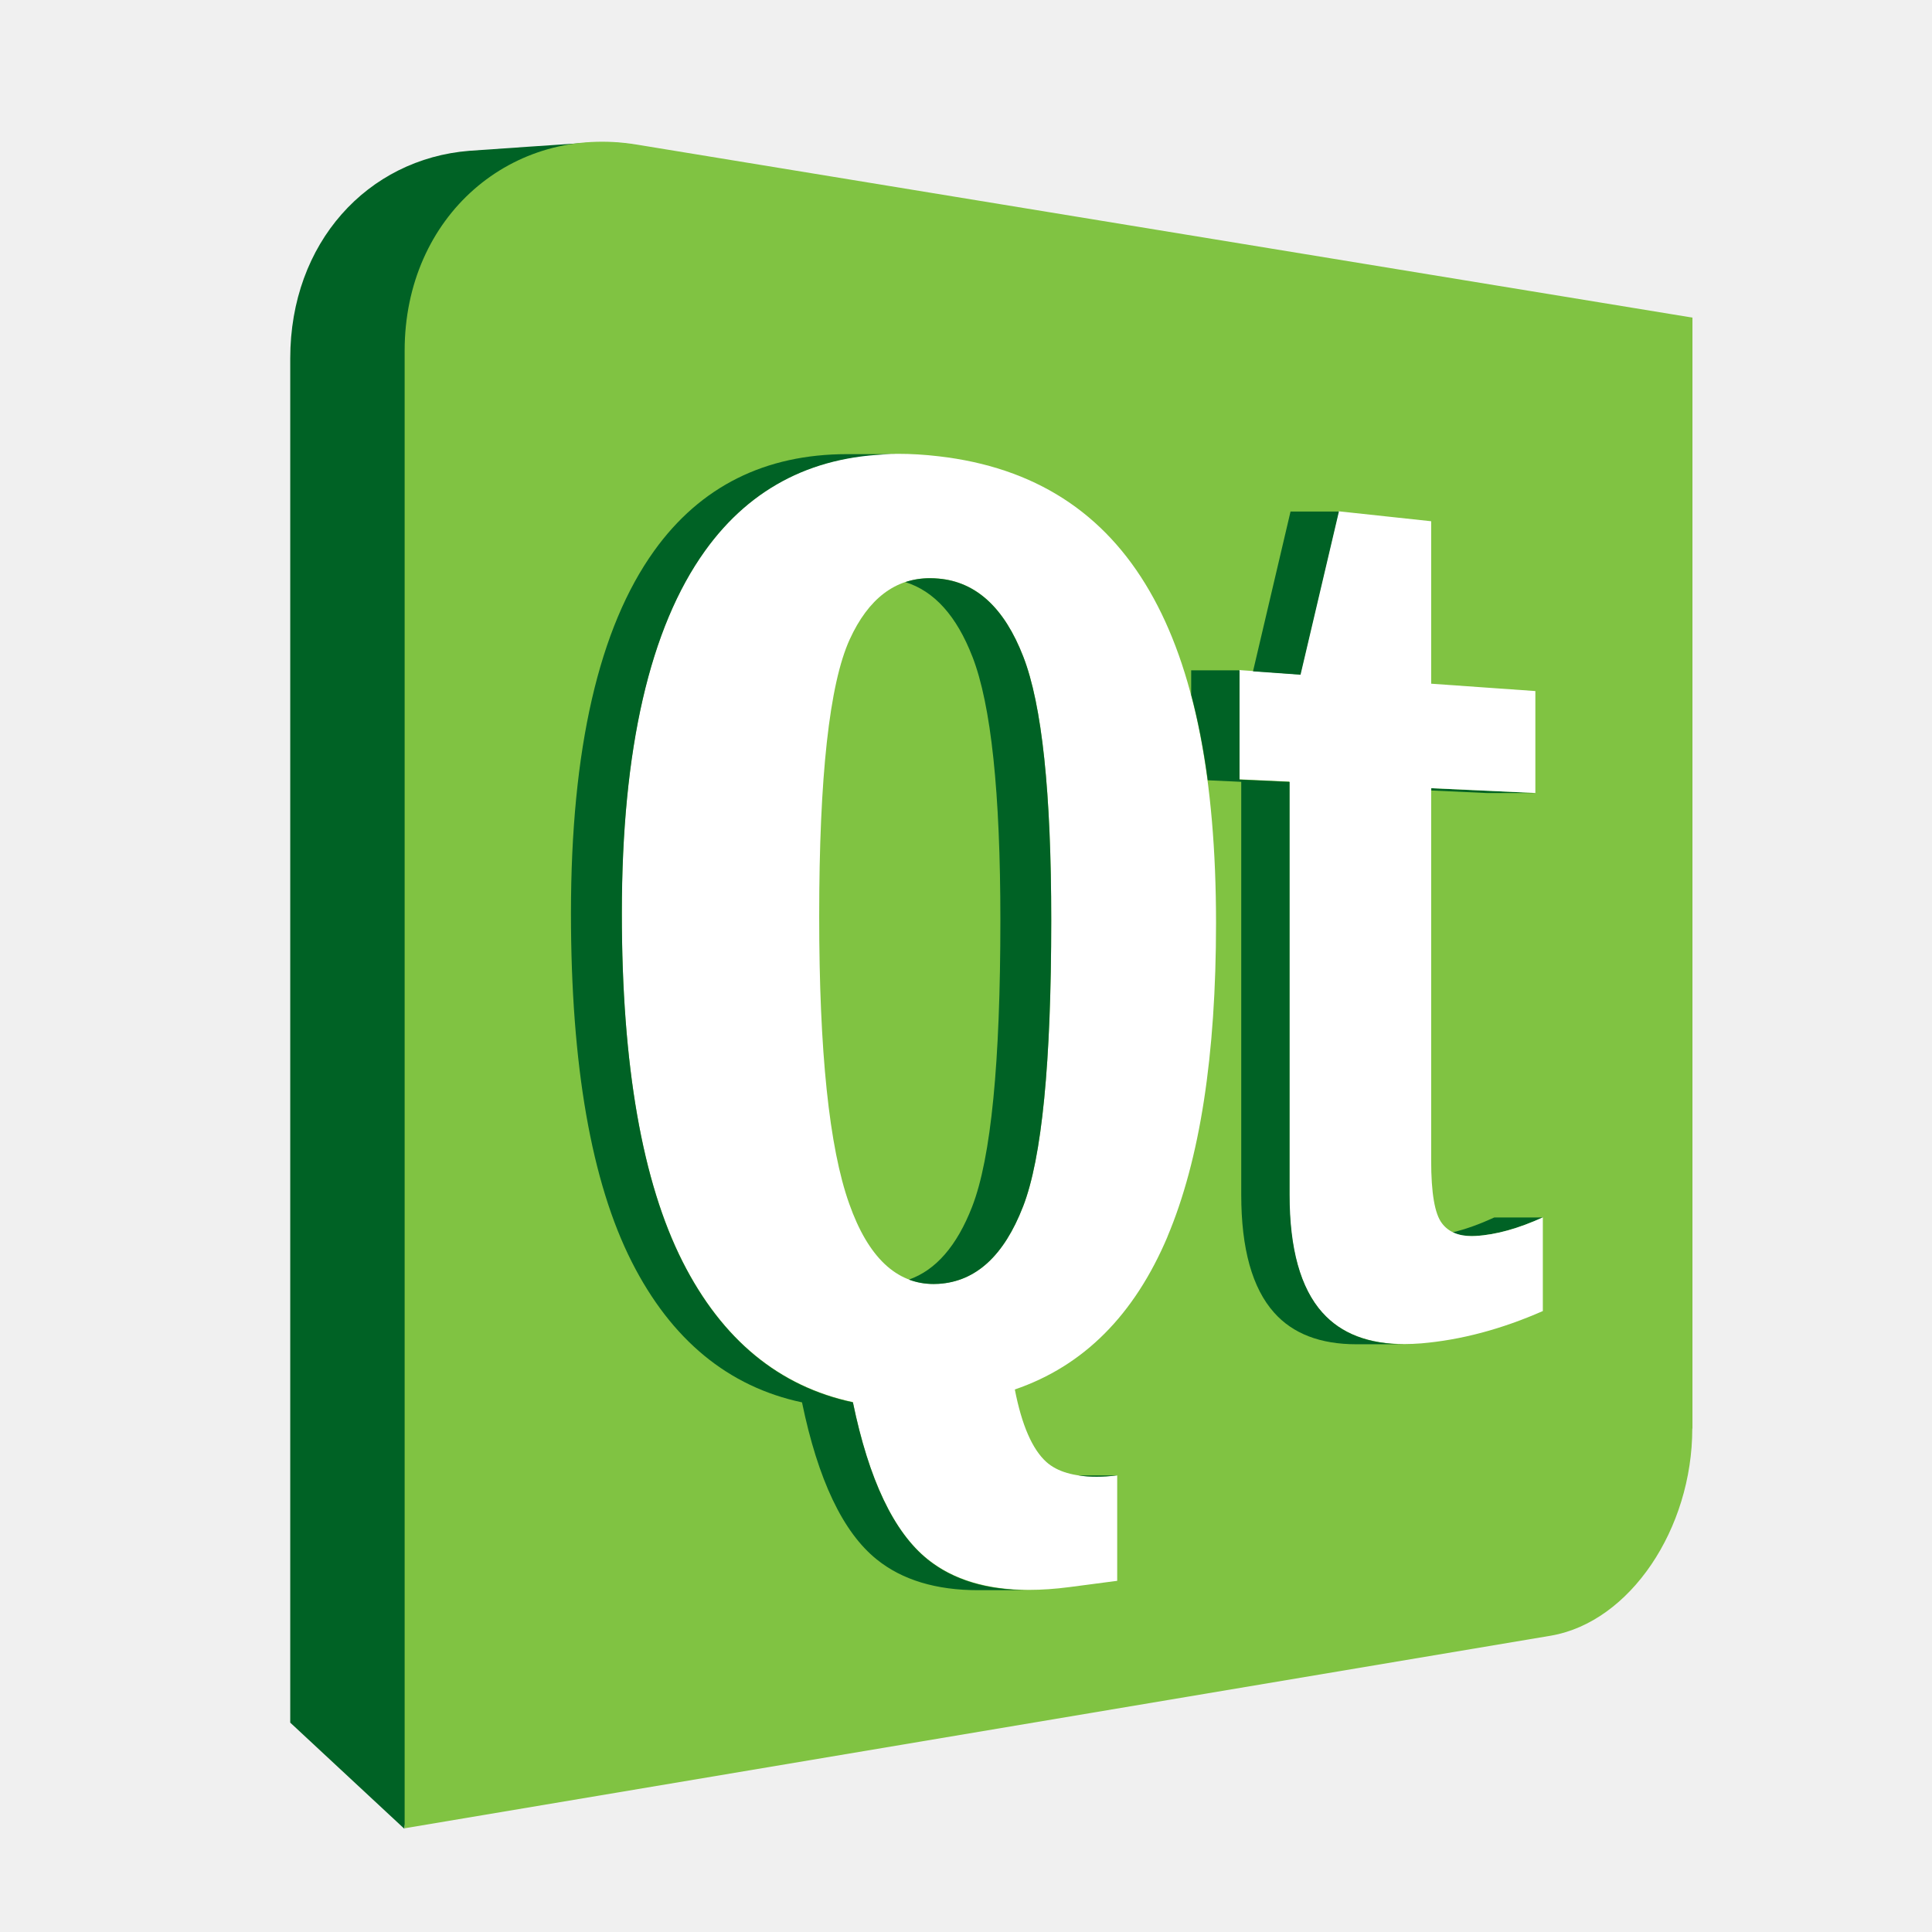
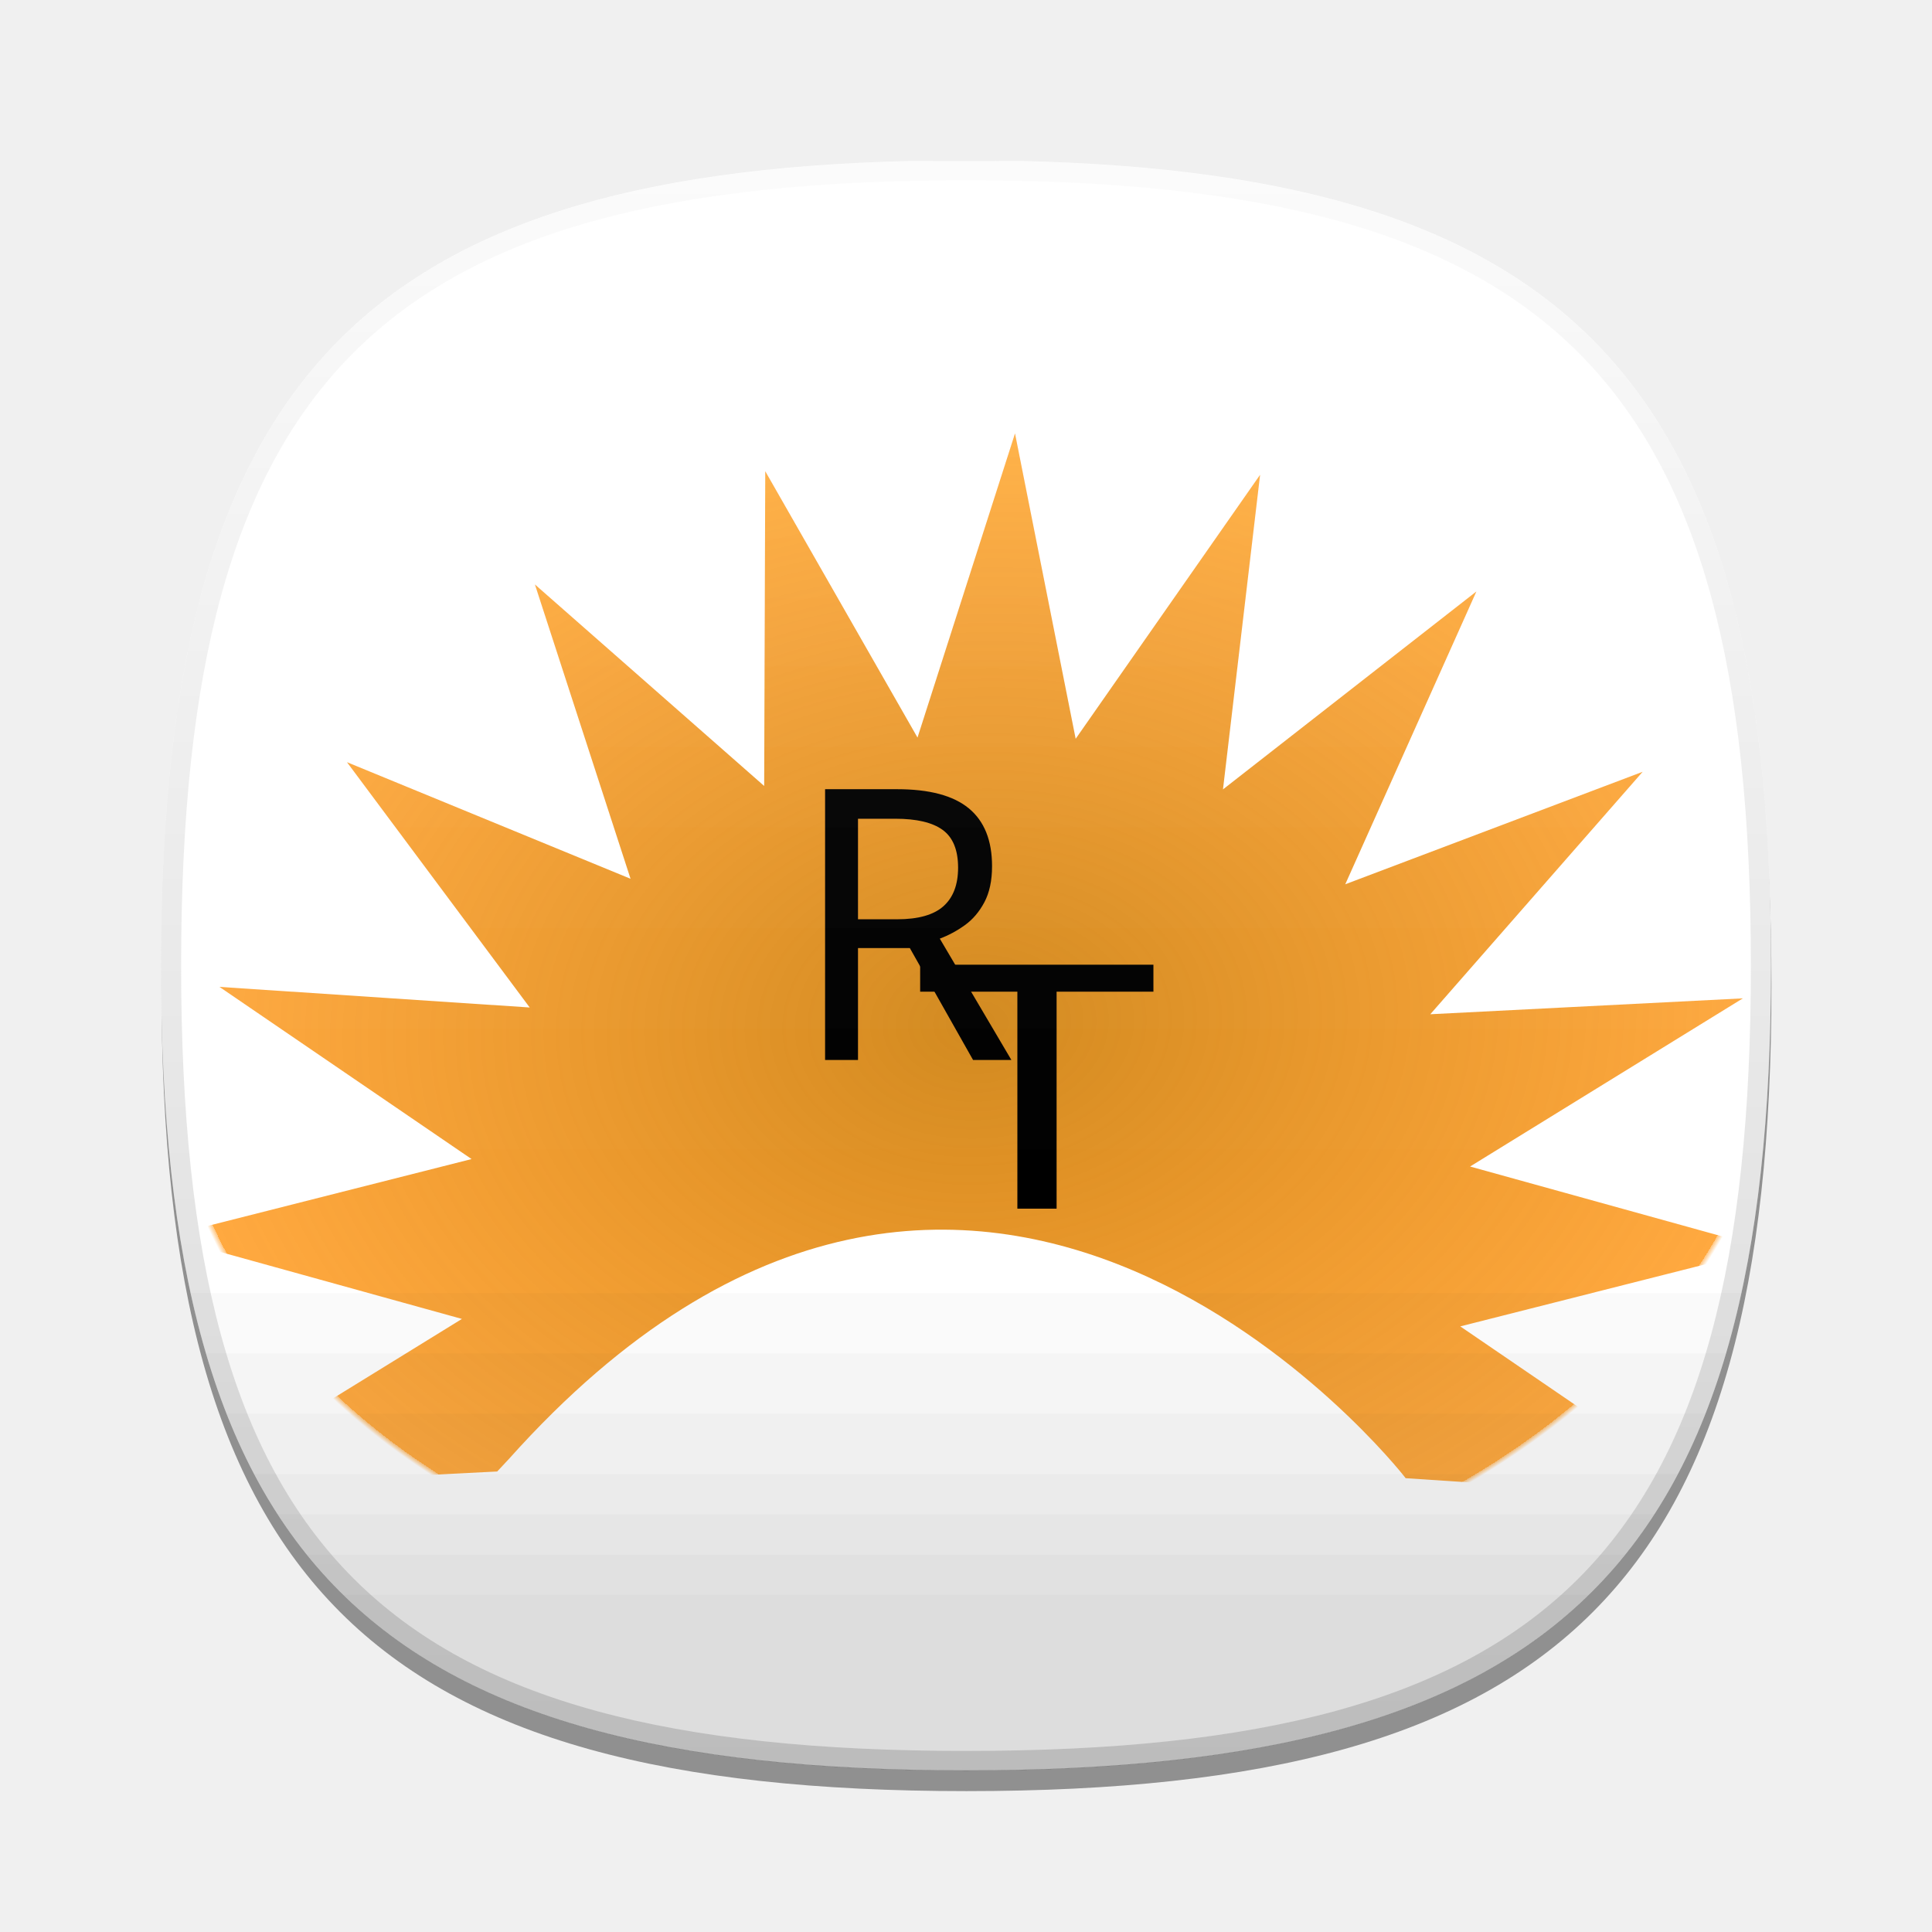
- <svg xmlns="http://www.w3.org/2000/svg" height="44px" version="1.1" viewBox="0 0 44 44" width="44px" x="0px" y="0px" id="svg2">
-   <defs id="defs16">
-     </defs>
-   <g transform="matrix(0.1830878,0,0,0.1830878,6.610095,3.23852)" id="g3">
-     <path d="M 43.09,0.359 C 40.94,0.004 38.84,-0.082 36.81,0.078 31.968,0.395 27.123,0.736 22.28,1.07 9.62,2.082 0,12.5 0,26.89 l 0,169.7 14.19,13.2 28.87,-209.42 0.03,-0.011 z" style="fill:#006225" id="path5" />
-     <path d="m 174.4,160 c 0,12.5 -7.75,24.07 -17.57,25.77 L 14.23,209.73 V 25.93 C 14.23,9.21 27.57,-2.27 43.12,0.3 l 131.3,21.52 v 138.2 z" style="fill:#80c342" id="path7" />
-     <path d="m 154.9,80.96 -12.96,-0.598 0,0.278 6.945,0.32 6.016,0 z" style="fill:#006225" id="path11" />
-     <path d="m 144.6,135.6 c 0.66,0.328 1.43,0.476 2.351,0.476 0.161,0 0.329,-0.004 0.497,-0.016 2.55,-0.148 5.32,-0.933 8.343,-2.308 h -6.015 c -1.821,0.832 -3.532,1.457 -5.176,1.848 z" style="fill:#006225" id="path13" />
-     <path id="path17" style="fill:#ffffff" d="m 91.15,132.4 c 2.351,-6.051 3.511,-17.91 3.511,-35.62 0,-15.89 -1.148,-26.82 -3.484,-32.81 -2.336,-6.027 -5.832,-9.281 -10.52,-9.691 -0.359,-0.031 -0.714,-0.051 -1.058,-0.051 -4.34,0 -7.68,2.535 -10.01,7.625 -2.52,5.543 -3.793,17.04 -3.793,34.44 0,16.82 1.238,28.75 3.734,35.75 2.356,6.672 5.879,9.976 10.5,9.976 0.207,0 0.41,-0.008 0.621,-0.019 4.633,-0.293 8.121,-3.496 10.49,-9.602 m 17.98,3.75 c -4.117,9.707 -10.39,16.06 -18.99,19 0.867,4.449 2.176,7.441 3.922,9.019 1.351,1.211 3.433,1.821 6.222,1.821 0.805,0 1.668,-0.055 2.59,-0.157 v 13.12 l -5.961,0.782 c -1.758,0.23 -3.426,0.343 -5.004,0.343 -5.218,0 -9.445,-1.265 -12.62,-3.824 -4.207,-3.379 -7.308,-9.894 -9.297,-19.54 -9.136,-1.945 -16.26,-7.754 -21.19,-17.5 -5.004,-9.902 -7.551,-24.39 -7.551,-43.34 0,-20.43 3.484,-35.51 10.34,-45.07 5.789,-8.07 13.86,-12.04 24.02,-12.04 1.629,0 3.309,0.102 5.043,0.305 11.95,1.375 20.62,7.016 26.26,16.79 5.535,9.562 8.254,23.27 8.254,41.26 0,16.48 -2,29.45 -6.043,39.02 z M 130.4,45.91 l 11.52,1.238 0,20.21 12.96,0.914 0,12.68 -12.96,-0.598 0,46.33 c 0,4.032 0.445,6.625 1.34,7.789 0.8,1.067 2.046,1.594 3.71,1.594 0.161,0 0.329,-0.004 0.497,-0.016 2.55,-0.148 5.32,-0.933 8.343,-2.308 v 11.65 c -5.136,2.258 -10.18,3.598 -15.12,4.02 -0.718,0.055 -1.41,0.086 -2.078,0.086 -4.48,0 -7.906,-1.301 -10.25,-3.934 -2.73,-3.051 -4.09,-7.949 -4.09,-14.67 V 79.535 L 118.046,79.25 V 65.66 l 7.586,0.547 4.773,-20.3 z" />
-     <path d="m 100.3,166 c 0.809,0 1.672,-0.055 2.59,-0.157 H 98.054 C 98.73,165.949 99.507,166 100.3,166 z" style="fill:#006225" id="path19" />
-     <path id="path21" style="fill:#006225" d="m 84.85,63.98 c 2.336,5.997 3.484,16.92 3.484,32.81 0,17.7 -1.16,29.57 -3.512,35.62 -1.894,4.879 -4.527,7.902 -7.863,9.07 0.965,0.368 1.992,0.551 3.078,0.551 0.207,0 0.41,-0.008 0.621,-0.019 4.633,-0.293 8.121,-3.496 10.49,-9.602 2.351,-6.051 3.511,-17.91 3.511,-35.62 0,-15.89 -1.148,-26.82 -3.484,-32.81 -2.336,-6.027 -5.832,-9.281 -10.52,-9.691 -0.359,-0.031 -0.714,-0.051 -1.058,-0.051 -1.09,0 -2.117,0.16 -3.082,0.481 h -0.004 c 3.601,1.121 6.379,4.215 8.336,9.261 z m -2.344,114.3 c -0.113,-0.05 -0.227,-0.105 -0.336,-0.16 -0.012,-0.004 -0.023,-0.012 -0.035,-0.015 -0.102,-0.051 -0.207,-0.106 -0.309,-0.157 -0.019,-0.011 -0.039,-0.019 -0.058,-0.031 -0.09,-0.051 -0.184,-0.098 -0.278,-0.148 -0.027,-0.016 -0.054,-0.036 -0.086,-0.051 -0.082,-0.043 -0.164,-0.09 -0.242,-0.137 -0.039,-0.023 -0.078,-0.047 -0.113,-0.07 -0.07,-0.039 -0.145,-0.082 -0.215,-0.125 -0.047,-0.031 -0.094,-0.059 -0.14,-0.09 -0.059,-0.039 -0.118,-0.074 -0.176,-0.113 -0.059,-0.039 -0.114,-0.075 -0.168,-0.114 -0.051,-0.031 -0.102,-0.066 -0.149,-0.097 -0.066,-0.047 -0.132,-0.094 -0.195,-0.137 -0.039,-0.027 -0.078,-0.055 -0.113,-0.082 -0.078,-0.055 -0.153,-0.113 -0.231,-0.172 -0.023,-0.016 -0.05,-0.035 -0.078,-0.055 -0.098,-0.078 -0.199,-0.156 -0.297,-0.234 -4.207,-3.379 -7.308,-9.894 -9.297,-19.54 -9.136,-1.945 -16.26,-7.754 -21.19,-17.5 -5.004,-9.902 -7.551,-24.39 -7.551,-43.34 0,-20.43 3.484,-35.51 10.34,-45.07 5.789,-8.07 13.86,-12.04 24.02,-12.04 h -6.351 c -10.15,0.008 -18.22,3.977 -24,12.04 -6.855,9.563 -10.34,24.64 -10.34,45.07 0,18.95 2.547,33.44 7.551,43.34 4.934,9.75 12.05,15.56 21.19,17.5 1.989,9.641 5.09,16.16 9.297,19.54 3.176,2.559 7.403,3.824 12.62,3.824 0.098,0 0.199,0 0.297,-0.004 h 5.539 c -3.406,-0.05 -6.383,-0.66 -8.906,-1.828 L 82.498,178.28 z M 128.4,145.6 c -2.73,-3.051 -4.09,-7.949 -4.09,-14.67 V 79.57 l -6.226,-0.285 v -13.59 h -6.016 v 3.035 c 0.871,3.273 1.555,6.82 2.063,10.64 l 4.164,0.192 v 51.36 c 0,6.723 1.367,11.62 4.09,14.67 2.343,2.633 5.765,3.934 10.25,3.934 h 6.015 c -4.48,0 -7.906,-1.301 -10.25,-3.934 z m 2.043,-99.66 -6.016,0 -4.668,19.88 5.911,0.422 4.773,-20.3 z" />
+ <svg xmlns="http://www.w3.org/2000/svg" xmlns:ns1="http://www.openswatchbook.org/uri/2009/osb" xmlns:xlink="http://www.w3.org/1999/xlink" version="1.1" id="ORANGE_BACKGROUNDS" x="0px" y="0px" width="96" height="96" viewBox="0 0 96 96" enable-background="new 0 0 96 96" xml:space="preserve" style="display:inline">
+   <defs id="defs3067">
+     <linearGradient id="linearGradient5113" ns1:paint="solid">
+       <stop style="stop-color:#64af2d;stop-opacity:1;" offset="0" id="stop5115" />
+     </linearGradient>
+     <linearGradient id="RED_x2F_ORANGE_5_2_-8" gradientUnits="userSpaceOnUse" x1="47.999" y1="8.011" x2="47.999" y2="87.99" ns1:paint="gradient">
+       <stop offset="0" style="stop-color:#FFDB62" id="stop6363" />
+       <stop offset="0.139" style="stop-color:#FAD15C" id="stop6365" />
+       <stop offset="0.374" style="stop-color:#EDB74D" id="stop6367" />
+       <stop offset="0.485" style="stop-color:#E6A844" id="stop6369" />
+       <stop offset="1" style="stop-color:#C96B25" id="stop6371" />
+     </linearGradient>
+     <linearGradient id="linearGradient5113-1" ns1:paint="solid">
+       <stop style="stop-color:#449311;stop-opacity:1;" offset="0" id="stop5115-9" />
+     </linearGradient>
+     <linearGradient id="linearGradient5113-1-5" ns1:paint="solid">
+       <stop style="stop-color:#128406;stop-opacity:1;" offset="0" id="stop5115-9-0" />
+     </linearGradient>
+     <linearGradient id="linearGradient5113-1-5-6" ns1:paint="solid">
+       <stop style="stop-color:#009351;stop-opacity:1;" offset="0" id="stop5115-9-0-0" />
+     </linearGradient>
+     <linearGradient id="linearGradient5113-1-5-6-8" ns1:paint="solid">
+       <stop style="stop-color:#1b34b2;stop-opacity:1;" offset="0" id="stop5115-9-0-0-6" />
+     </linearGradient>
+     <linearGradient id="linearGradient5113-1-5-0" ns1:paint="solid">
+       <stop style="stop-color:#0066a8;stop-opacity:1;" offset="0" id="stop5115-9-0-9" />
+     </linearGradient>
+     <linearGradient id="linearGradient5113-1-0" ns1:paint="solid">
+       <stop style="stop-color:#0082b6;stop-opacity:1;" offset="0" id="stop5115-9-6" />
+     </linearGradient>
+     <linearGradient id="linearGradient5113-3" ns1:paint="solid">
+       <stop style="stop-color:#0d9758;stop-opacity:1;" offset="0" id="stop5115-8" />
+     </linearGradient>
+     <linearGradient id="linearGradient5113-3-0" ns1:paint="solid">
+       <stop style="stop-color:#2c00a5;stop-opacity:1;" offset="0" id="stop5115-8-6" />
+     </linearGradient>
+     <linearGradient id="linearGradient5113-1-0-1" ns1:paint="solid">
+       <stop style="stop-color:#62226a;stop-opacity:1;" offset="0" id="stop5115-9-6-8" />
+     </linearGradient>
+     <linearGradient id="linearGradient5113-1-5-0-9" ns1:paint="solid">
+       <stop style="stop-color:#e50c98;stop-opacity:1;" offset="0" id="stop5115-9-0-9-6" />
+     </linearGradient>
+     <linearGradient id="linearGradient5113-1-5-6-8-7" ns1:paint="solid">
+       <stop style="stop-color:#ec297b;stop-opacity:1;" offset="0" id="stop5115-9-0-0-6-8" />
+     </linearGradient>
+     <linearGradient id="linearGradient5113-1-5-6-8-7-5" ns1:paint="solid">
+       <stop style="stop-color:#ff7a0d;stop-opacity:1;" offset="0" id="stop5115-9-0-0-6-8-9" />
+     </linearGradient>
+     <linearGradient id="linearGradient5113-1-5-0-9-4" ns1:paint="solid">
+       <stop style="stop-color:#ff5b00;stop-opacity:1;" offset="0" id="stop5115-9-0-9-6-0" />
+     </linearGradient>
+     <linearGradient id="linearGradient5113-1-0-1-6" ns1:paint="solid">
+       <stop style="stop-color:#f74000;stop-opacity:1;" offset="0" id="stop5115-9-6-8-3" />
+     </linearGradient>
+     <linearGradient id="linearGradient5113-3-0-1" ns1:paint="solid">
+       <stop style="stop-color:#e21429;stop-opacity:1;" offset="0" id="stop5115-8-6-5" />
+     </linearGradient>
+     <linearGradient id="linearGradient5113-1-5-6-8-7-5-3" ns1:paint="solid">
+       <stop style="stop-color:#e0e0e0;stop-opacity:1;" offset="0" id="stop5115-9-0-0-6-8-9-7" />
+     </linearGradient>
+     <linearGradient id="linearGradient5113-1-5-0-9-4-6" ns1:paint="solid">
+       <stop style="stop-color:#e8e8e8;stop-opacity:1;" offset="0" id="stop5115-9-0-9-6-0-0" />
+     </linearGradient>
+     <linearGradient id="linearGradient5113-1-0-1-6-6" ns1:paint="solid">
+       <stop style="stop-color:#f7d303;stop-opacity:1;" offset="0" id="stop5115-9-6-8-3-5" />
+     </linearGradient>
+     <linearGradient id="linearGradient5113-3-0-1-5" ns1:paint="solid">
+       <stop style="stop-color:#ffa300;stop-opacity:1;" offset="0" id="stop5115-8-6-5-4" />
+     </linearGradient>
+     <linearGradient id="linearGradient5113-1-5-0-9-4-6-4" ns1:paint="solid">
+       <stop style="stop-color:#d3d3d3;stop-opacity:1;" offset="0" id="stop5115-9-0-9-6-0-0-6" />
+     </linearGradient>
+     <linearGradient id="linearGradient5113-1-5-6-8-7-5-3-7" ns1:paint="solid">
+       <stop style="stop-color:#cecece;stop-opacity:1;" offset="0" id="stop5115-9-0-0-6-8-9-7-1" />
+     </linearGradient>
+     <linearGradient id="SVGID_1_" gradientUnits="userSpaceOnUse" x1="48.452" y1="39.117" x2="48.452" y2="70.455" ns1:paint="gradient">
+       <stop offset="0.323" style="stop-color:#FAFCEF" id="stop4392-1" />
+       <stop offset="1" style="stop-color:#D0CBC5" id="stop4394-7" />
+     </linearGradient>
+     <linearGradient id="HIGHLIGHT_RIM_1_" gradientUnits="userSpaceOnUse" x1="47.999" y1="0" x2="47.999" y2="144.667">
+       <stop offset="0" style="stop-color:#FFFFFF" id="stop4495" />
+       <stop offset="1" style="stop-color:#000000" id="stop4497" />
+     </linearGradient>
+     <linearGradient xlink:href="#HIGHLIGHT_RIM_1_" id="linearGradient3263" gradientUnits="userSpaceOnUse" x1="47.999" y1="0" x2="47.999" y2="144.667" />
+     <linearGradient id="linearGradient4039">
+       <stop style="stop-color:#d2891e;stop-opacity:1;" offset="0" id="stop4041" />
+       <stop id="stop4049" offset="0.993" style="stop-color:#ff8c00;stop-opacity:0.749;" />
+       <stop id="stop4047" offset="0.993" style="stop-color:#ff8c00;stop-opacity:0.498;" />
+       <stop style="stop-color:#ff8c00;stop-opacity:0;" offset="1" id="stop4043" />
+     </linearGradient>
+     <radialGradient xlink:href="#linearGradient4039" id="radialGradient4876" gradientUnits="userSpaceOnUse" gradientTransform="matrix(1.50602,0.01451692,-0.07117655,0.9888794,-492.9925,-65.2128)" cx="548.794" cy="339.289" fx="548.794" fy="339.289" r="150" />
+   </defs>
+   <linearGradient id="RED_x2F_ORANGE_5_2_" gradientUnits="userSpaceOnUse" x1="47.999" y1="8.011" x2="47.999" y2="87.99">
+     <stop offset="0" style="stop-color:#FFDB62" id="stop3054" />
+     <stop offset="0.139" style="stop-color:#FAD15C" id="stop3056" />
+     <stop offset="0.374" style="stop-color:#EDB74D" id="stop3058" />
+     <stop offset="0.485" style="stop-color:#E6A844" id="stop3060" />
+     <stop offset="1" style="stop-color:#C96B25" id="stop3062" />
+   </linearGradient>
+   <g id="layer5" style="display:inline">
+     <rect style="fill:#000000;fill-opacity:0;stroke:none;display:inline" id="rect3119" width="96" height="96" x="0" y="0" />
+   </g>
+   <g id="layer4" style="display:inline">
+     <path style="opacity:0.4" id="SHADOW" d="m 88.023,49 c 0,29.633 -10.364,40 -40,40 -29.635,0 -40,-10.367 -40,-40 0,-29.634 10.366,-40 40,-40 29.636,0 40,10.365 40,40 z" />
+   </g>
+   <g id="layer7" style="display:inline">
+     <path style="fill:#ffffff;fill-opacity:1;fill-rule:evenodd;stroke:none;display:inline" d="M 45.281 8 C 17.731 8.636 8 19.261 8 47.969 C 8 77.602 18.365 87.969 48 87.969 C 77.637 87.969 88 77.601 88 47.969 C 88 19.26 78.271 8.636 50.719 8 L 45.281 8 z " id="rect4884" />
+   </g>
+   <g id="layer2" style="display:inline">
+     <g id="g4868" transform="matrix(0.1796336,0,0,0.1796336,44.16033,49.03289)">
+       <g id="g3026" transform="matrix(0.9904191,0,0,1.107389,-281.9728,-297.978)">
+         <path id="path4024" d="m 319.971,130.861 -27.232,75.971 -42.525,-66.536 -0.299,78.625 -64.028,-50.331 26.706,73.511 -79.197,-29.121 51.034,61.272 -86.649,-5.146 70.409,43.007 -85.566,19.392 82.875,20.542 -76.179,42.005 86.027,-3.895 3.216,-3.074 c 131.409,-131.458 250.114,4.289 250.114,4.289 l 0.385,0.457 85.675,5.088 -70.409,-43.007 85.613,-19.391 -82.875,-20.542 76.179,-42.005 -87.291,3.969 59.307,-60.56 -83.054,28.096 36.621,-73.139 -70.774,49.437 10.366,-78.584 -51.509,65.946 -16.941,-76.274 z" style="fill:url(#radialGradient4876);fill-opacity:1;stroke:none" />
+         <text transform="scale(1.037695,0.9636747)" id="text5565" y="298.194" x="247.698" style="font-size:98.313px;font-style:normal;font-weight:normal;line-height:125%;letter-spacing:0px;word-spacing:0px;fill:#000000;fill-opacity:1;stroke:none;font-family:Sans" xml:space="preserve">
+           <tspan style="font-style:normal;font-variant:normal;font-weight:normal;font-stretch:normal;font-family:Ubuntu;-inkscape-font-specification:Ubuntu" y="298.194" x="247.698" id="tspan5567">R</tspan>
+         </text>
+         <text transform="scale(1.194331,0.8372891)" id="text5569" y="387.566" x="244.709" style="font-size:101.938px;font-style:normal;font-weight:normal;line-height:125%;letter-spacing:0px;word-spacing:0px;fill:#000000;fill-opacity:1;stroke:none;font-family:Sans" xml:space="preserve">
+           <tspan style="font-style:normal;font-variant:normal;font-weight:normal;font-stretch:normal;font-family:Ubuntu;-inkscape-font-specification:Ubuntu" id="tspan5573" y="387.566" x="244.709">T</tspan>
+         </text>
+       </g>
+     </g>
+   </g>
+   <g id="layer3" style="display:inline">
+     <path d="m 48,7.979 c -29.635,0 -40,10.365 -40,40 0,29.633 10.365,40 40,40 29.637,0 40,-10.367 40,-40 0,-29.635 -10.363,-40 -40,-40 z m 0,79.023 C 18.841,87.002 9,77.154 9,47.978 9,18.803 18.841,8.956 48,8.956 c 29.158,0 39,9.847 39,39.022 0,29.176 -9.842,39.024 -39,39.024 z" id="HIGHLIGHT_RIM" style="fill:url(#linearGradient3263);fill-opacity:0.25" />
+     <path style="fill:#ffffff;fill-opacity:0.05;display:none" id="SQUIRCLE" display="none" d="m 48,87.979 c -29.635,0 -40,-10.367 -40,-40 0,-29.634 10.365,-40 40,-40 29.637,0 40,10.365 40,40 0,29.632 -10.363,40 -40,40 z" />
+     <path style="opacity:0.02" d="M 9.478,64.25 C 13.244,81.519 24.624,87.979 48,87.979 c 23.378,0 34.756,-6.46 38.522,-23.729 H 9.478 z" id="path4502" />
+     <path style="opacity:0.02" d="M 10.242,67.25 C 14.659,82.271 26.031,87.979 48,87.979 c 21.971,0 33.342,-5.708 37.758,-20.729 H 10.242 z" id="path4504" />
+     <path style="opacity:0.02" d="M 11.258,70.25 C 16.284,83.041 27.555,87.979 48,87.979 c 20.446,0 31.717,-4.938 36.742,-17.729 H 11.258 z" id="path4506" />
+     <path style="opacity:0.02" d="M 12.636,73.25 C 18.211,83.815 29.241,87.979 48,87.979 c 18.76,0 29.79,-4.163 35.365,-14.729 H 12.636 z" id="path4508" />
+     <path style="opacity:0.02" d="M 13.797,75.25 C 19.685,84.348 30.47,87.979 48,87.979 c 17.531,0 28.316,-3.631 34.203,-12.729 H 13.797 z" id="path4510" />
+     <path style="opacity:0.02" d="m 15.255,77.25 c 6.141,7.628 16.566,10.729 32.745,10.729 16.18,0 26.604,-3.101 32.745,-10.729 h -65.49 z" id="path4512" />
+     <path style="fill-opacity:0.02" d="m 17.059,79.25 c 6.305,6.177 16.254,8.729 30.941,8.729 14.688,0 24.638,-2.552 30.942,-8.729 H 17.059 z" id="path4514" />
+     <path style="opacity:0.01;fill:#ffffff" d="m 48,8.979 c -29.635,0 -40,10.365 -40,40 0,2.888 0.102,5.588 0.307,8.119 l 0.219,0.02 h 78.958 l 0.21,-0.019 c 0.205,-2.531 0.307,-5.23 0.307,-8.12 C 88,19.344 77.637,8.979 48,8.979 z" id="path4517" />
+     <path style="opacity:0.01;fill:#ffffff" d="m 48,7.979 c -29.635,0 -40,10.365 -40,40 0,1.051 0.017,2.073 0.043,3.077 l 0.701,0.062 H 87.26 l 0.697,-0.063 C 87.983,50.051 88,49.029 88,47.978 88,18.344 77.637,7.979 48,7.979 z" id="path4519" />
+     <path style="opacity:0.01;fill:#ffffff" d="m 8.965,46.116 h 78.072 l 0.941,-0.084 C 87.521,17.897 76.975,7.979 48,7.979 19.027,7.979 8.479,17.898 8.022,46.033 l 0.943,0.083 z" id="path4521" />
+     <path style="opacity:0.01;fill:#ffffff" d="M 9.186,41.116 H 86.814 L 87.775,41.03 C 86.147,16.713 75.187,7.979 48,7.979 20.815,7.979 9.853,16.714 8.225,41.032 l 0.961,0.084 z" id="path4523" />
+     <path style="opacity:0.01;fill:#ffffff" d="m 9.186,37.116 h 77.628 c 0.201,0 0.397,-0.036 0.594,-0.066 C 84.854,15.753 73.648,7.979 48,7.979 c -25.646,0 -36.854,7.774 -39.408,29.072 0.197,0.029 0.392,0.065 0.594,0.065 z" id="path4525" />
+     <path style="opacity:0.01;fill:#ffffff" d="m 48,7.979 c -24.004,0 -35.363,6.805 -38.814,25.138 H 86.814 C 83.363,14.783 72.006,7.979 48,7.979 z" id="path4527" />
+     <path style="opacity:0.01;fill:#ffffff" d="m 84.074,29.67 1.6,-0.376 c 0.083,-0.02 0.158,-0.058 0.239,-0.084 C 81.605,13.805 70.22,7.979 48,7.979 c -22.218,0 -33.604,5.827 -37.913,21.231 0.081,0.026 0.156,0.064 0.239,0.084 l 1.599,0.376 c 0.226,0.053 0.456,0.08 0.688,0.08 h 70.773 c 0.232,0 0.463,-0.027 0.688,-0.08 z" id="path4529" />
+     <path style="opacity:0.01;fill:#ffffff" d="m 12.613,26.75 h 70.773 l 1.6,-0.376 C 80.091,13.093 68.794,7.979 48,7.979 c -20.792,0 -32.09,5.115 -36.986,18.395 l 1.599,0.376 z" id="path4531" />
+     <path style="opacity:0.01;fill:#ffffff" d="m 12.613,24.75 h 70.773 c 0.305,0 0.595,-0.081 0.86,-0.208 C 78.999,12.621 67.81,7.979 48,7.979 c -19.808,0 -30.998,4.643 -36.247,16.563 0.266,0.127 0.556,0.208 0.86,0.208 z" id="path4533" />
+     <path style="opacity:0.01;fill:#ffffff" d="M 83.387,22.75 C 77.82,12.153 66.786,7.979 48,7.979 29.215,7.979 18.181,12.153 12.613,22.75 h 70.774 z" id="path4535" />
  </g>
</svg>
